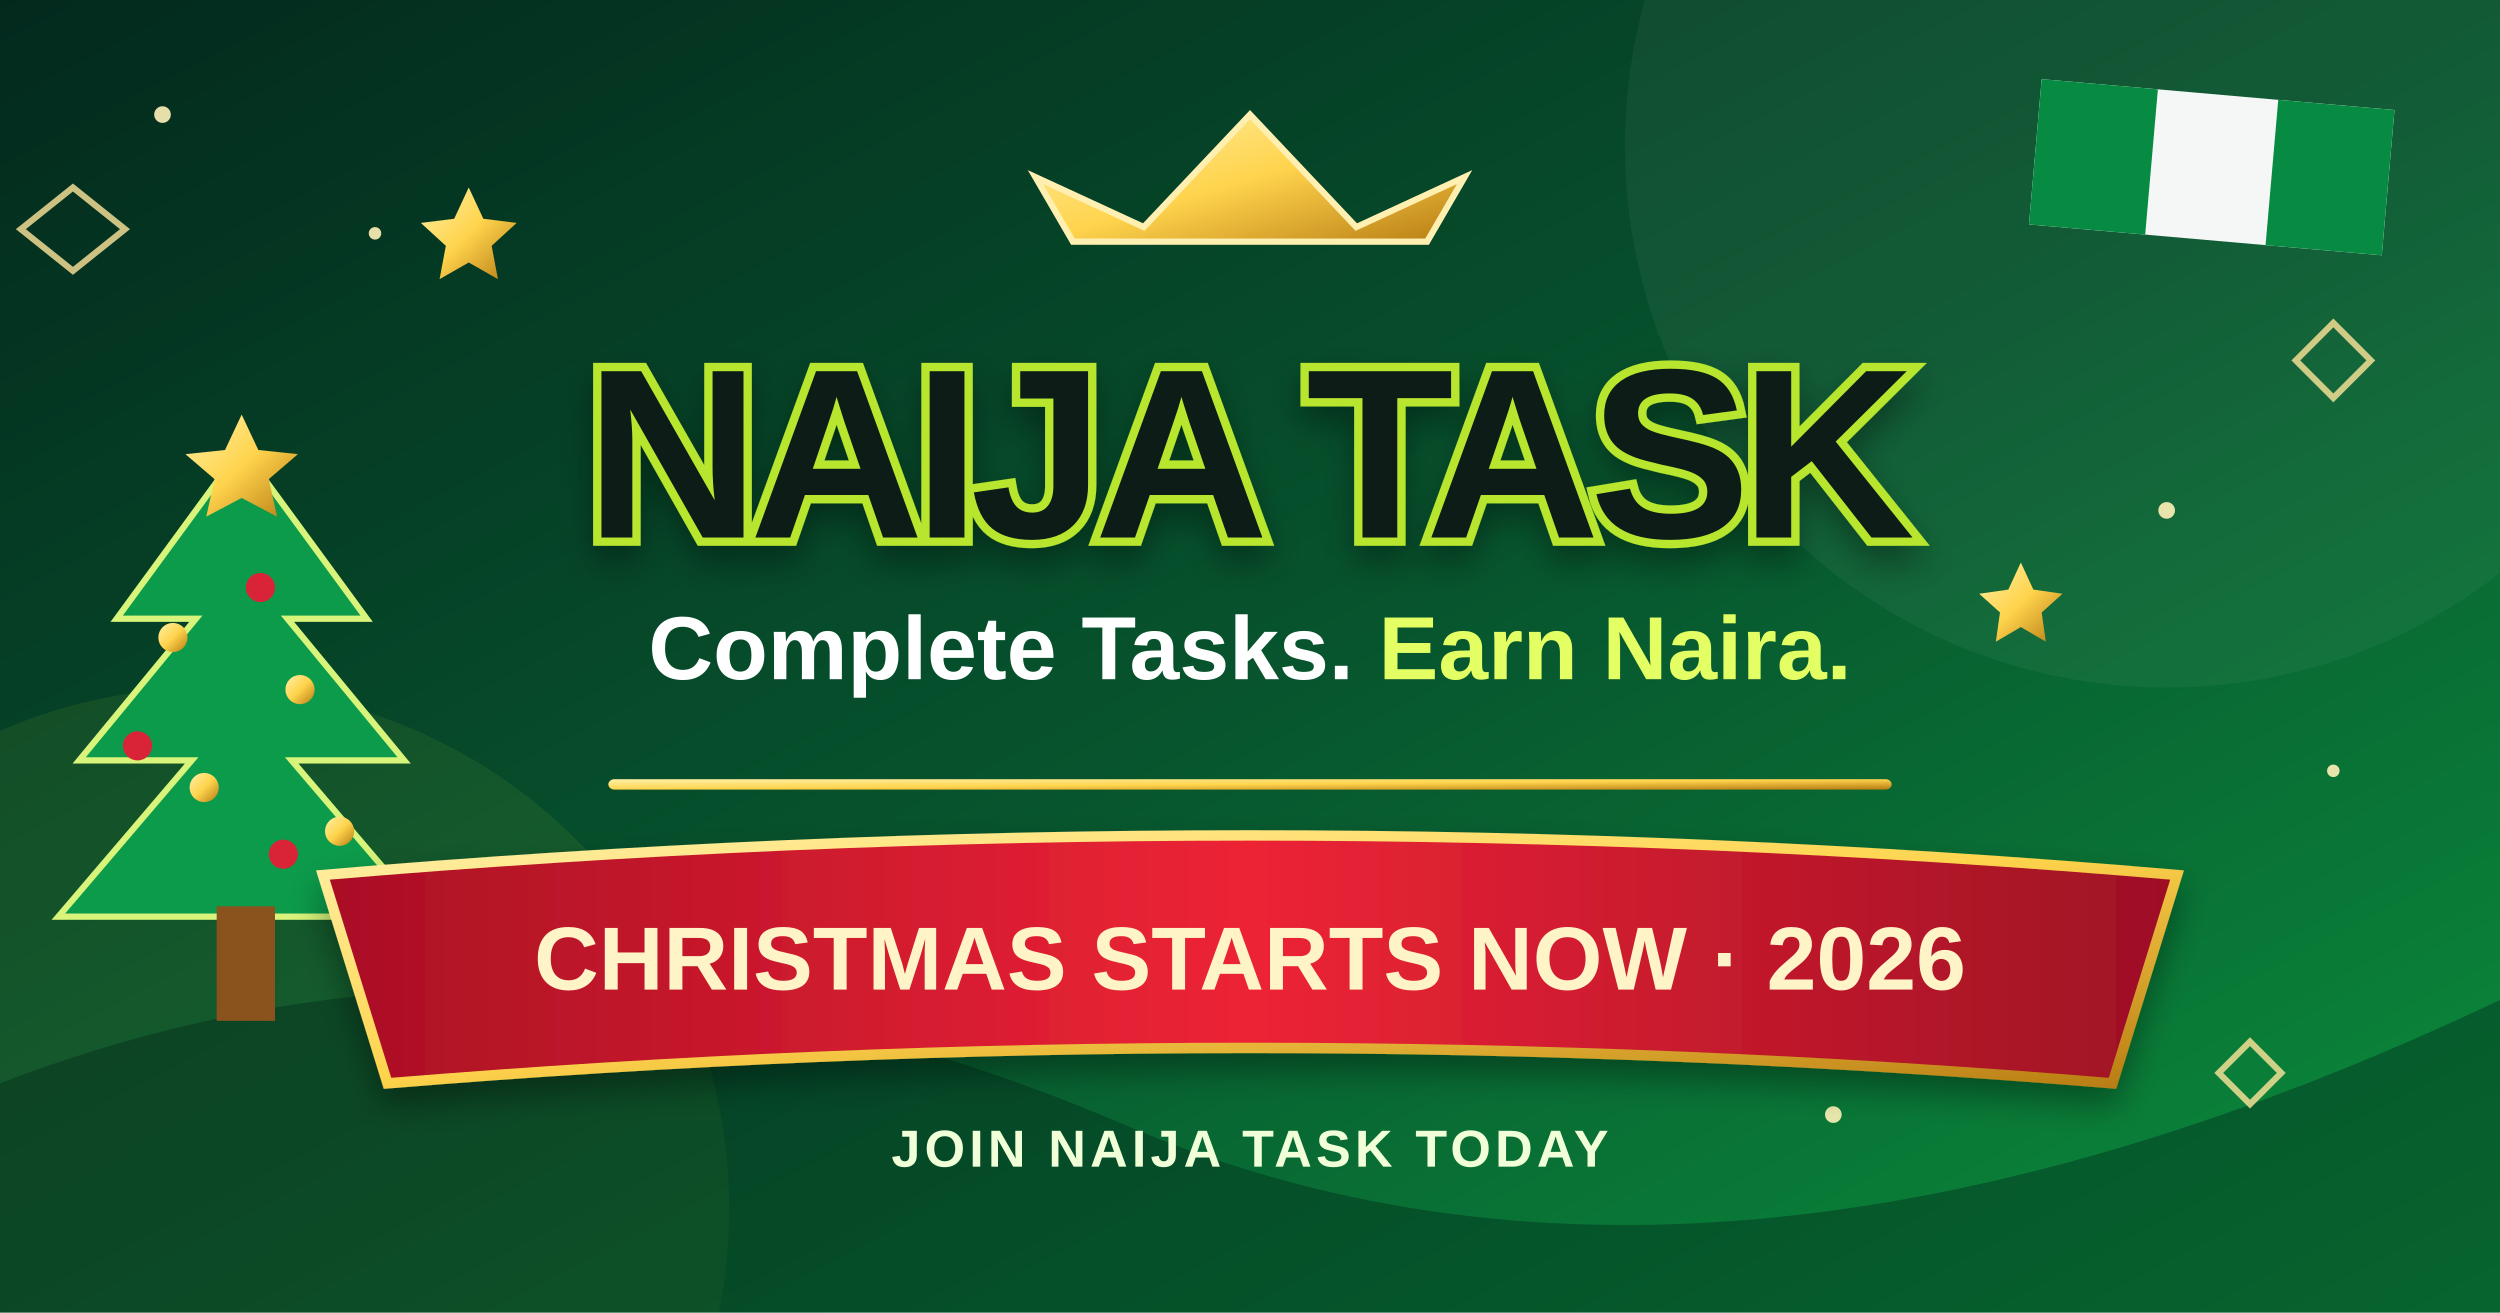
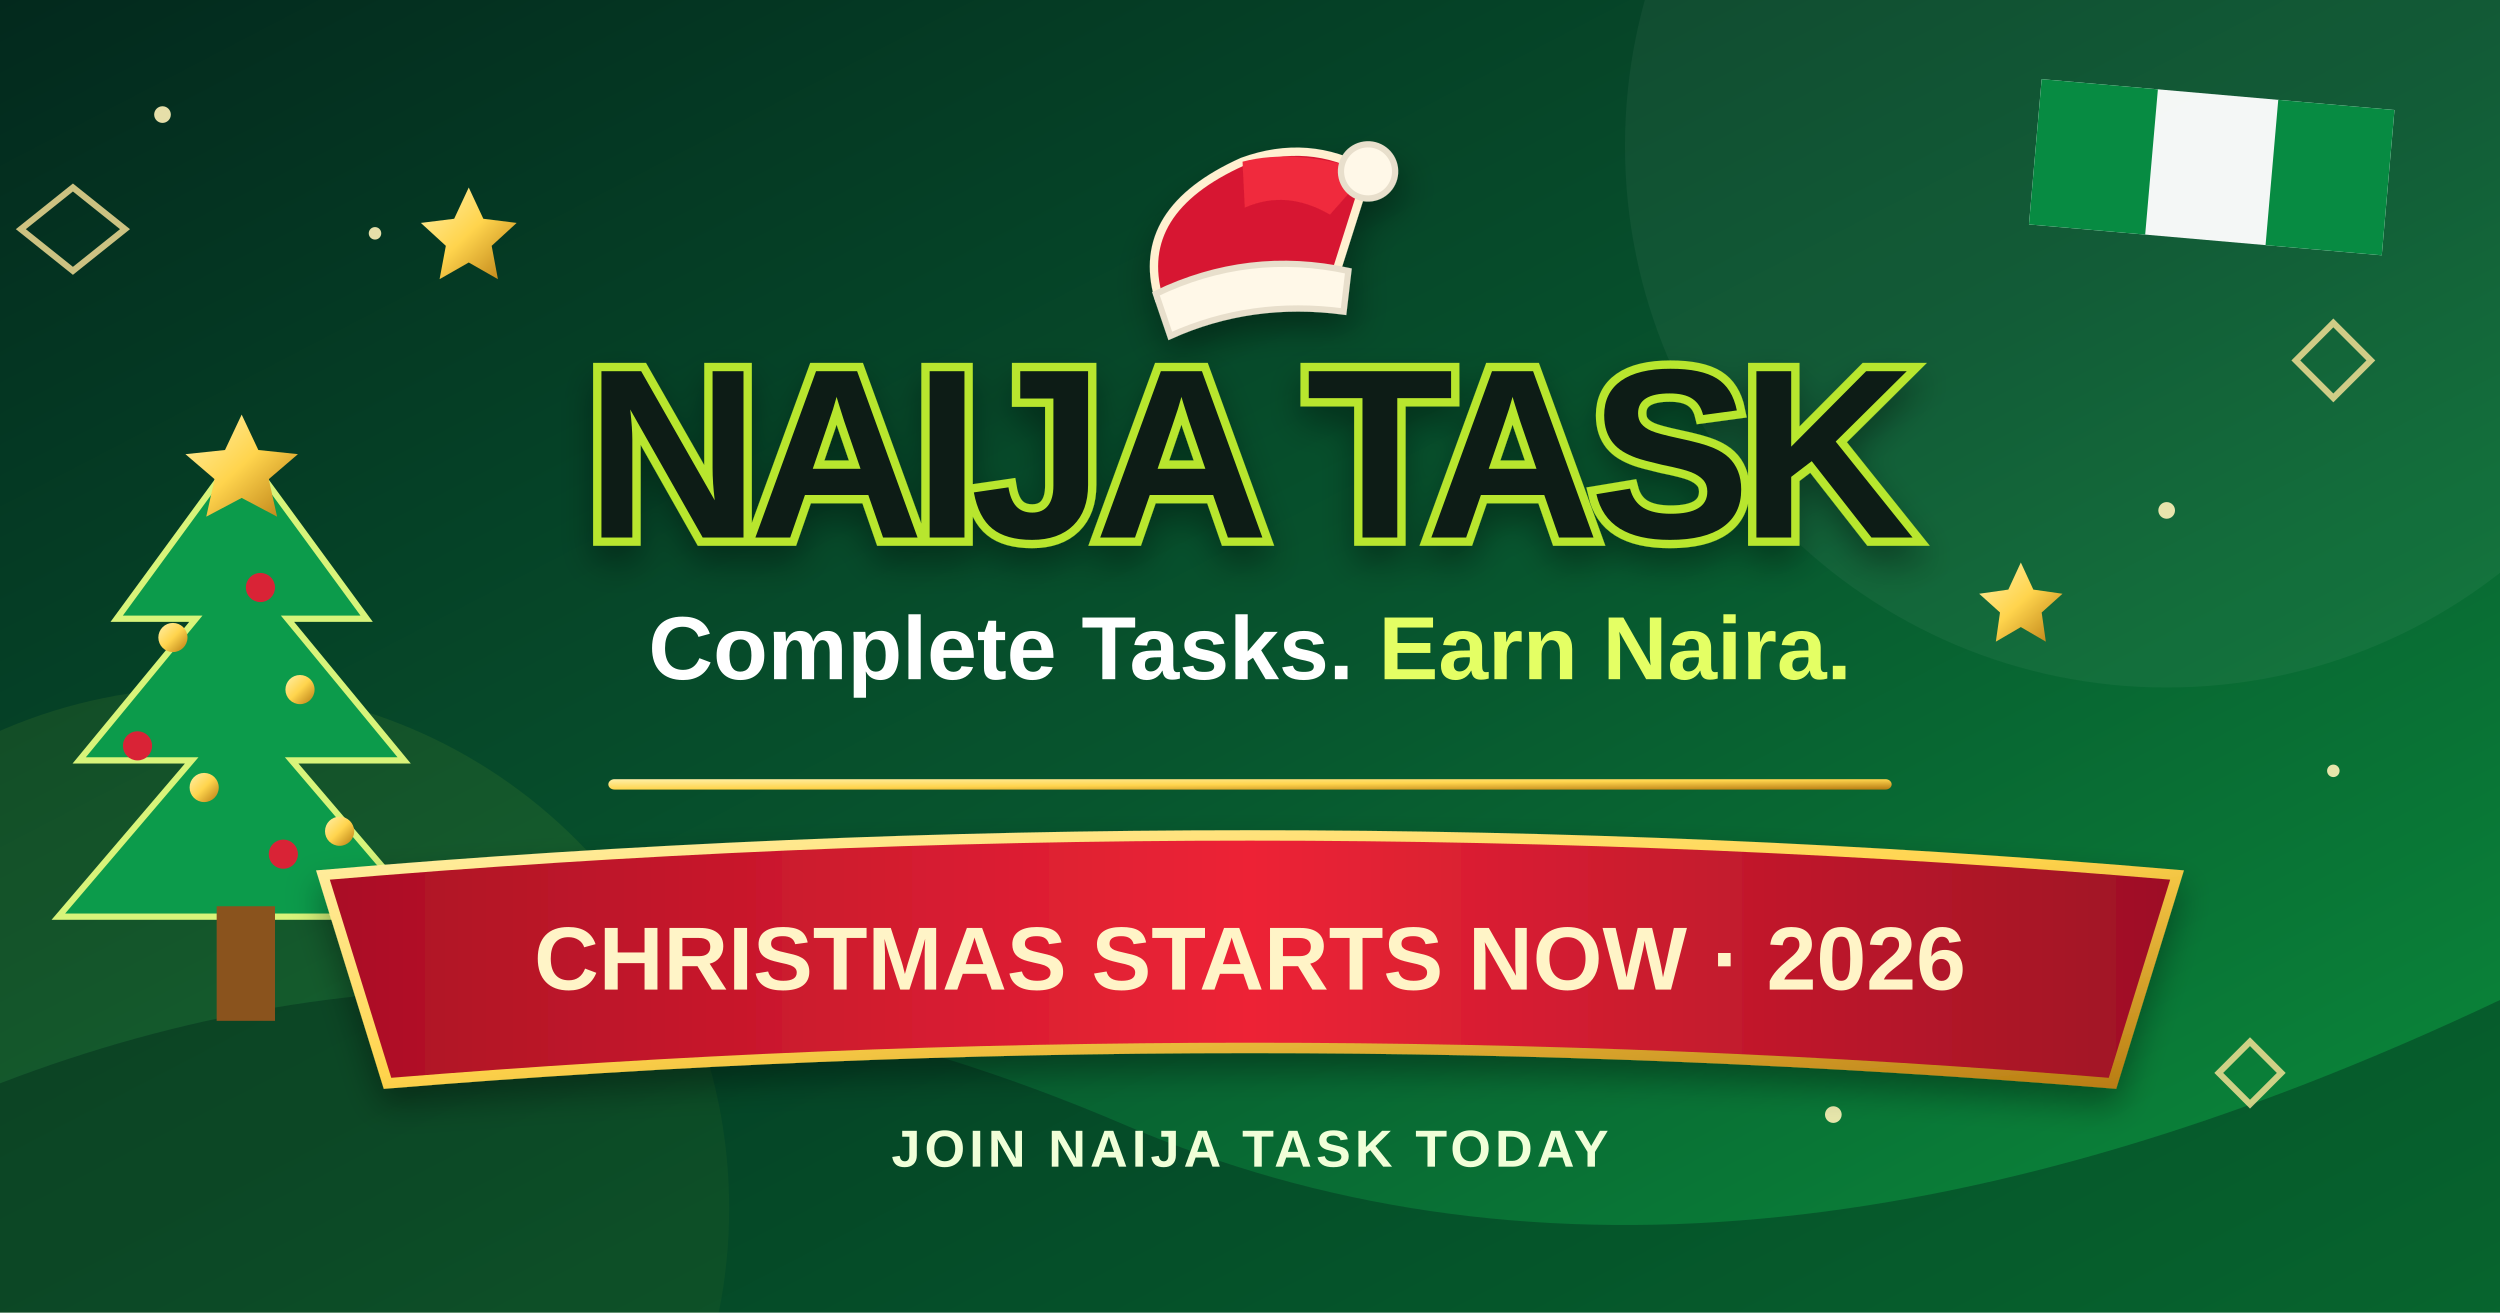
<svg xmlns="http://www.w3.org/2000/svg" width="1200" height="630" viewBox="0 0 1200 630" role="img" aria-labelledby="title desc">
  <defs>
    <linearGradient id="bg" x1="0" y1="0" x2="1" y2="1">
      <stop stop-color="#03291d" />
      <stop offset=".52" stop-color="#07552e" />
      <stop offset="1" stop-color="#0b8f3c" />
    </linearGradient>
    <linearGradient id="gold" x1="0" y1="0" x2="1" y2="1">
      <stop stop-color="#fff0a8" />
      <stop offset=".5" stop-color="#ffd44d" />
      <stop offset="1" stop-color="#b77b12" />
    </linearGradient>
    <linearGradient id="lime" x1="0" y1="0" x2="1" y2="1">
      <stop stop-color="#e6ff75" />
      <stop offset="1" stop-color="#a9df22" />
    </linearGradient>
    <linearGradient id="ribbon" x1="0" y1="0" x2="1" y2="0">
      <stop stop-color="#a90f24" />
      <stop offset=".5" stop-color="#ed2436" />
      <stop offset="1" stop-color="#9c1024" />
    </linearGradient>
    <filter id="shadow" x="-20%" y="-30%" width="140%" height="170%">
      <feGaussianBlur in="SourceAlpha" stdDeviation="8" />
      <feOffset dy="8" />
      <feComponentTransfer>
        <feFuncA type="linear" slope=".35" />
      </feComponentTransfer>
      <feMerge>
        <feMergeNode />
        <feMergeNode in="SourceGraphic" />
      </feMerge>
    </filter>
  </defs>
  <rect width="1200" height="630" fill="url(#bg)" />
  <circle cx="1040" cy="70" r="260" fill="#fff" opacity=".045" />
  <circle cx="100" cy="580" r="250" fill="#b8e62e" opacity=".08" />
  <path d="M0 520Q260 420 540 540T1200 480V630H0Z" fill="#01251a" opacity=".4" />
  <g fill="none" stroke="#ffe69a" stroke-width="3" opacity=".8">
    <path d="M35 90L60 110L35 130L10 110Z" />
    <path d="M1120 155l18 18-18 18-18-18z" />
    <path d="M1080 500l15 15-15 15-15-15z" />
  </g>
  <g fill="#fff2b8" opacity=".9">
    <circle cx="78" cy="55" r="4" />
    <circle cx="180" cy="112" r="3" />
    <circle cx="1040" cy="245" r="4" />
    <circle cx="1120" cy="370" r="3" />
    <circle cx="980" cy="80" r="3" />
    <circle cx="260" cy="500" r="3" />
    <circle cx="880" cy="535" r="4" />
  </g>
  <g transform="translate(38 215)">
    <path d="M78 0L18 82h38L0 150h54L-10 225h176l-64-75h54l-56-68h38z" fill="#0c9b4b" stroke="#d8f47a" stroke-width="3" />
    <path d="M66 220h28v55H66z" fill="#8a531d" />
    <path d="M78 -16l8 17 19 2-14 12 4 18-17-9-17 9 4-18L51 3l19-2z" fill="url(#gold)" />
    <g fill="url(#gold)">
      <circle cx="45" cy="91" r="7" />
      <circle cx="106" cy="116" r="7" />
      <circle cx="60" cy="163" r="7" />
      <circle cx="125" cy="184" r="7" />
    </g>
    <g fill="#d92336">
      <circle cx="87" cy="67" r="7" />
      <circle cx="28" cy="143" r="7" />
      <circle cx="98" cy="195" r="7" />
    </g>
  </g>
  <g transform="translate(980 38) rotate(5)">
    <path d="M0 0h170v70H0z" fill="#fff" opacity=".95" />
    <path d="M0 0h56v70H0zM114 0h56v70h-56z" fill="#078b42" />
  </g>
-   <path d="M515 116l-18-31 52 24 51-54 51 54 52-24-18 31z" fill="url(#gold)" stroke="#fff0b2" stroke-width="3" />
+   <g filter="url(#shadow)" transform="translate(548 75) rotate(-8 55 35)">
+     <path d="M4 61Q-2 18 53 2Q86 -5 112 15L89 63Z" fill="#d71932" stroke="#fff0d0" stroke-width="4" />
+     <path d="M53 2Q79 -1 112 15L91 33Q72 18 51 24Z" fill="#f02a3d" />
+     <path d="M3 59Q50 44 96 61L91 80Q48 68 7 80Z" fill="#fff8e8" stroke="#e8dfcc" stroke-width="3" />
+     <circle cx="112" cy="15" r="13" fill="#fff8e8" stroke="#e8dfcc" stroke-width="3" />
+   </g>
  <text x="600" y="258" text-anchor="middle" font-family="Arial,Helvetica,sans-serif" font-size="116" font-weight="900" letter-spacing="-5" fill="#071e14" stroke="#b8e62e" stroke-width="8" paint-order="stroke" filter="url(#shadow)">NAIJA TASK</text>
  <text x="600" y="326" text-anchor="middle" font-family="Arial,Helvetica,sans-serif" font-size="43" font-weight="800" fill="#fff">Complete Tasks. <tspan fill="#e4ff64">Earn Naira.</tspan>
  </text>
  <rect x="292" y="374" width="616" height="5" rx="3" fill="url(#gold)" />
  <path d="M155 420Q600 382 1045 420L1014 520Q600 486 186 520Z" fill="url(#ribbon)" stroke="url(#gold)" stroke-width="5" filter="url(#shadow)" />
  <text x="600" y="475" text-anchor="middle" font-family="Arial,Helvetica,sans-serif" font-size="43" font-weight="900" fill="#fff4c7">CHRISTMAS STARTS NOW · 2026</text>
  <text x="600" y="560" text-anchor="middle" font-family="Arial,Helvetica,sans-serif" font-size="25" font-weight="800" letter-spacing="2" fill="#f0ffd8">JOIN NAIJA TASK TODAY</text>
  <g fill="url(#gold)">
    <path d="M225 90l7 15 16 2-12 11 3 16-14-8-14 8 3-16-12-11 16-2z" />
    <path d="M970 270l6 13 14 2-10 9 2 14-12-7-12 7 2-14-10-9 14-2z" />
  </g>
</svg>
